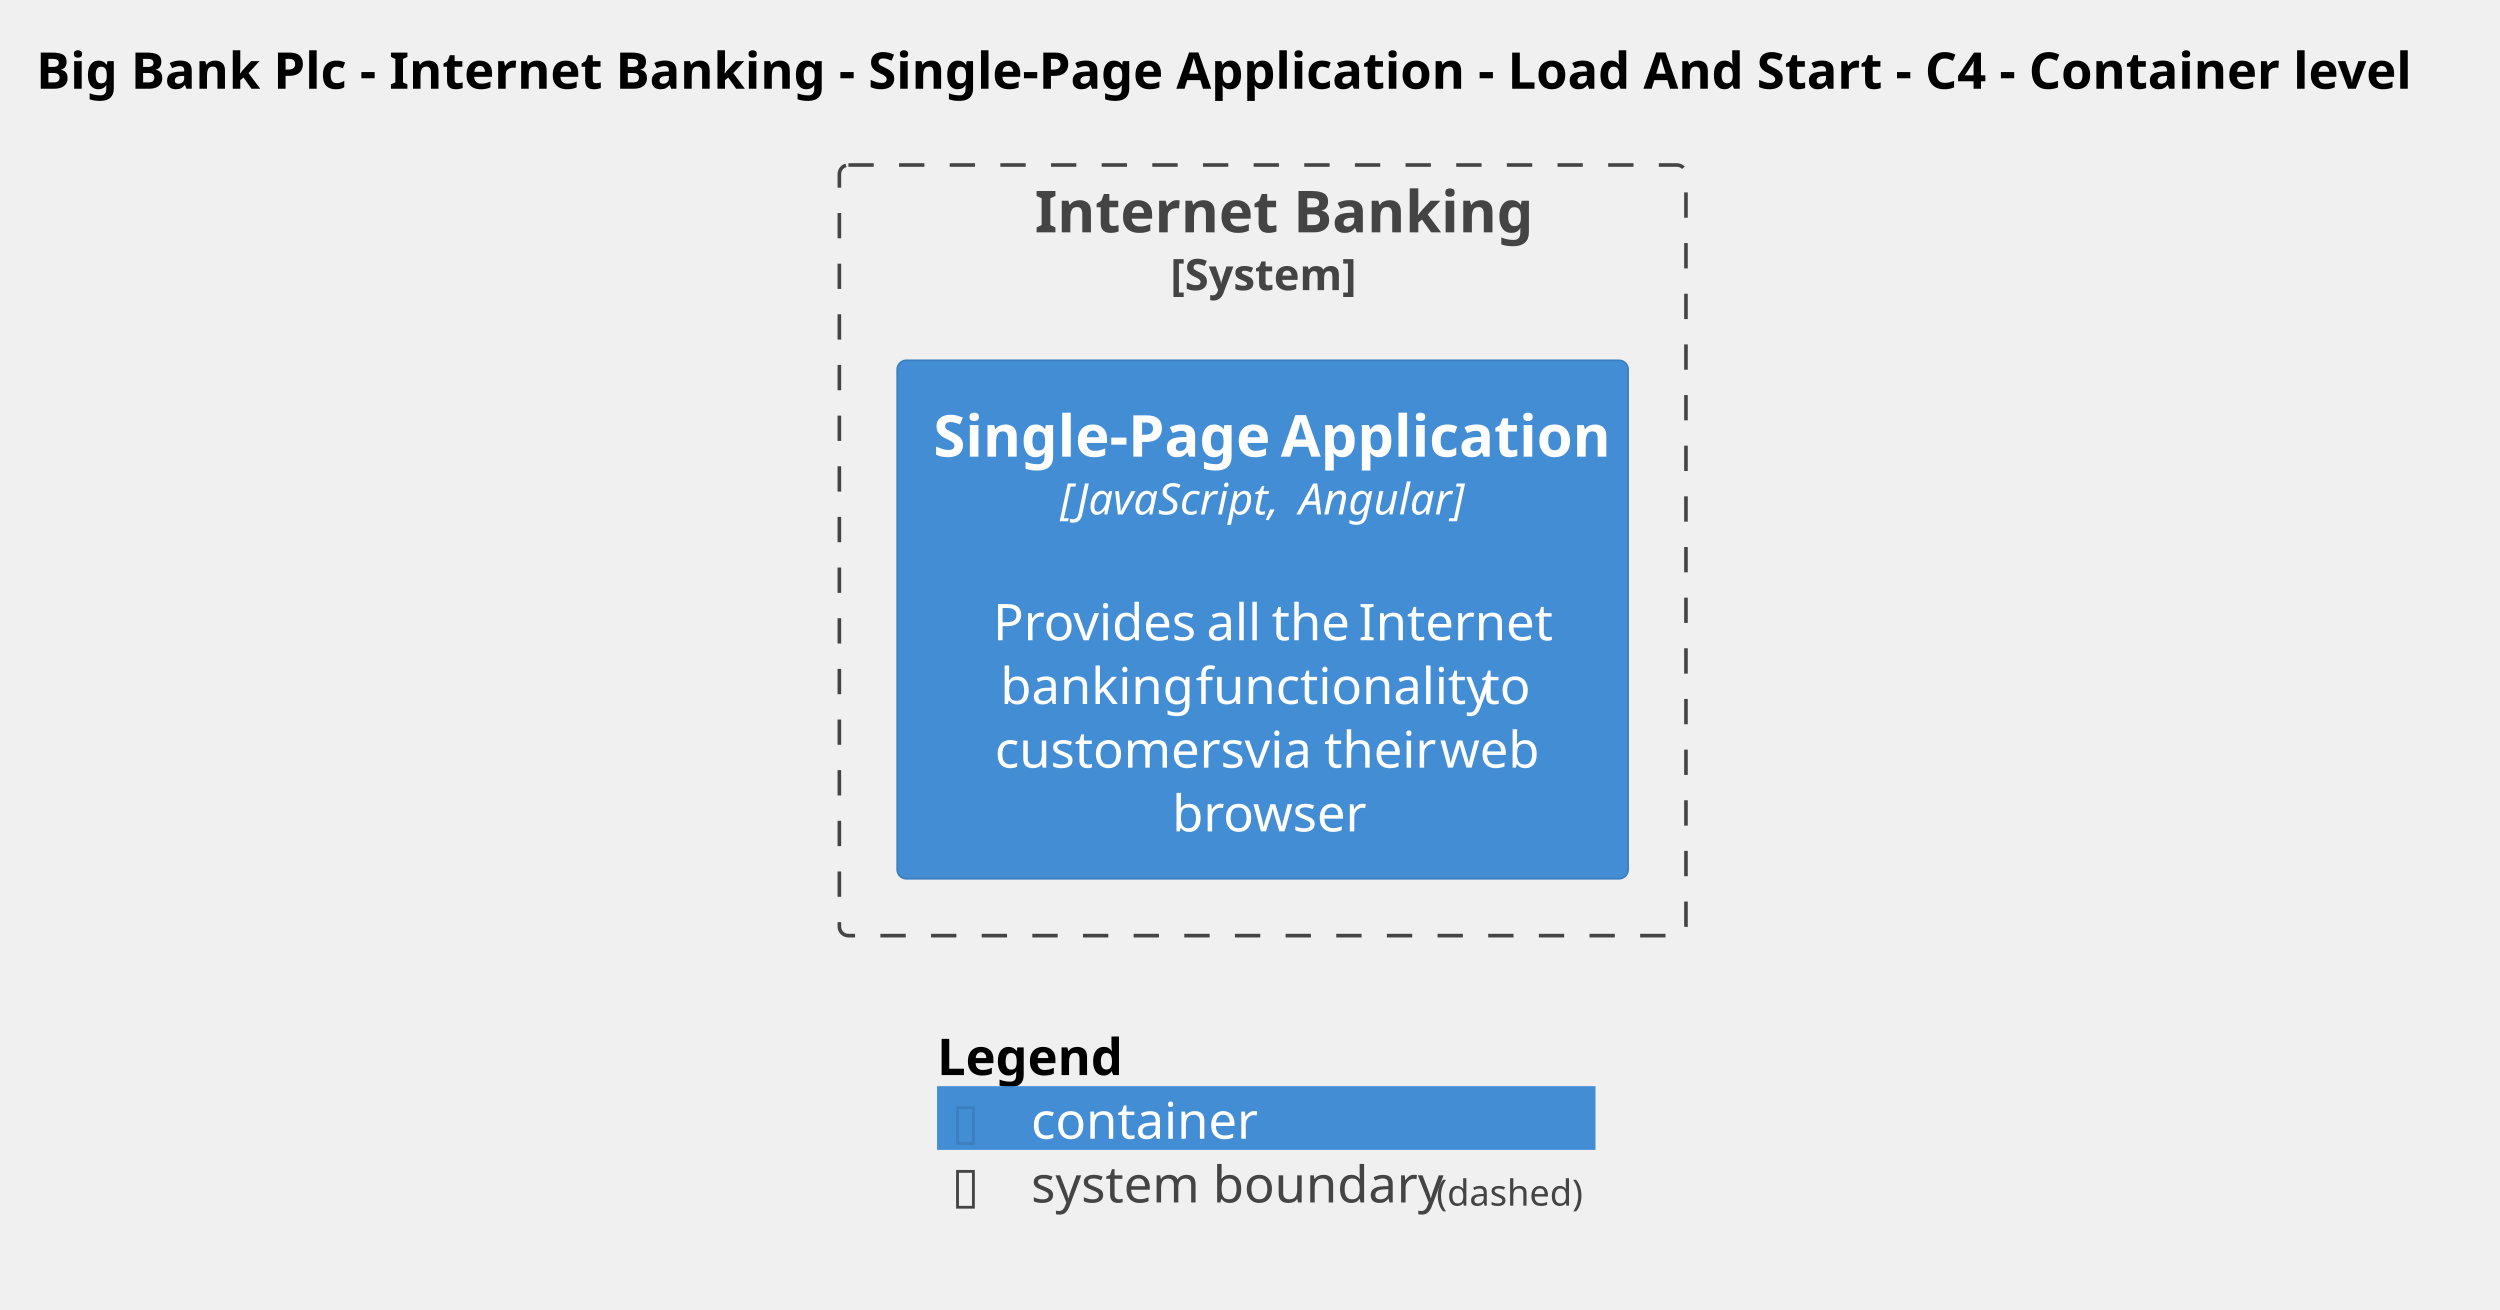
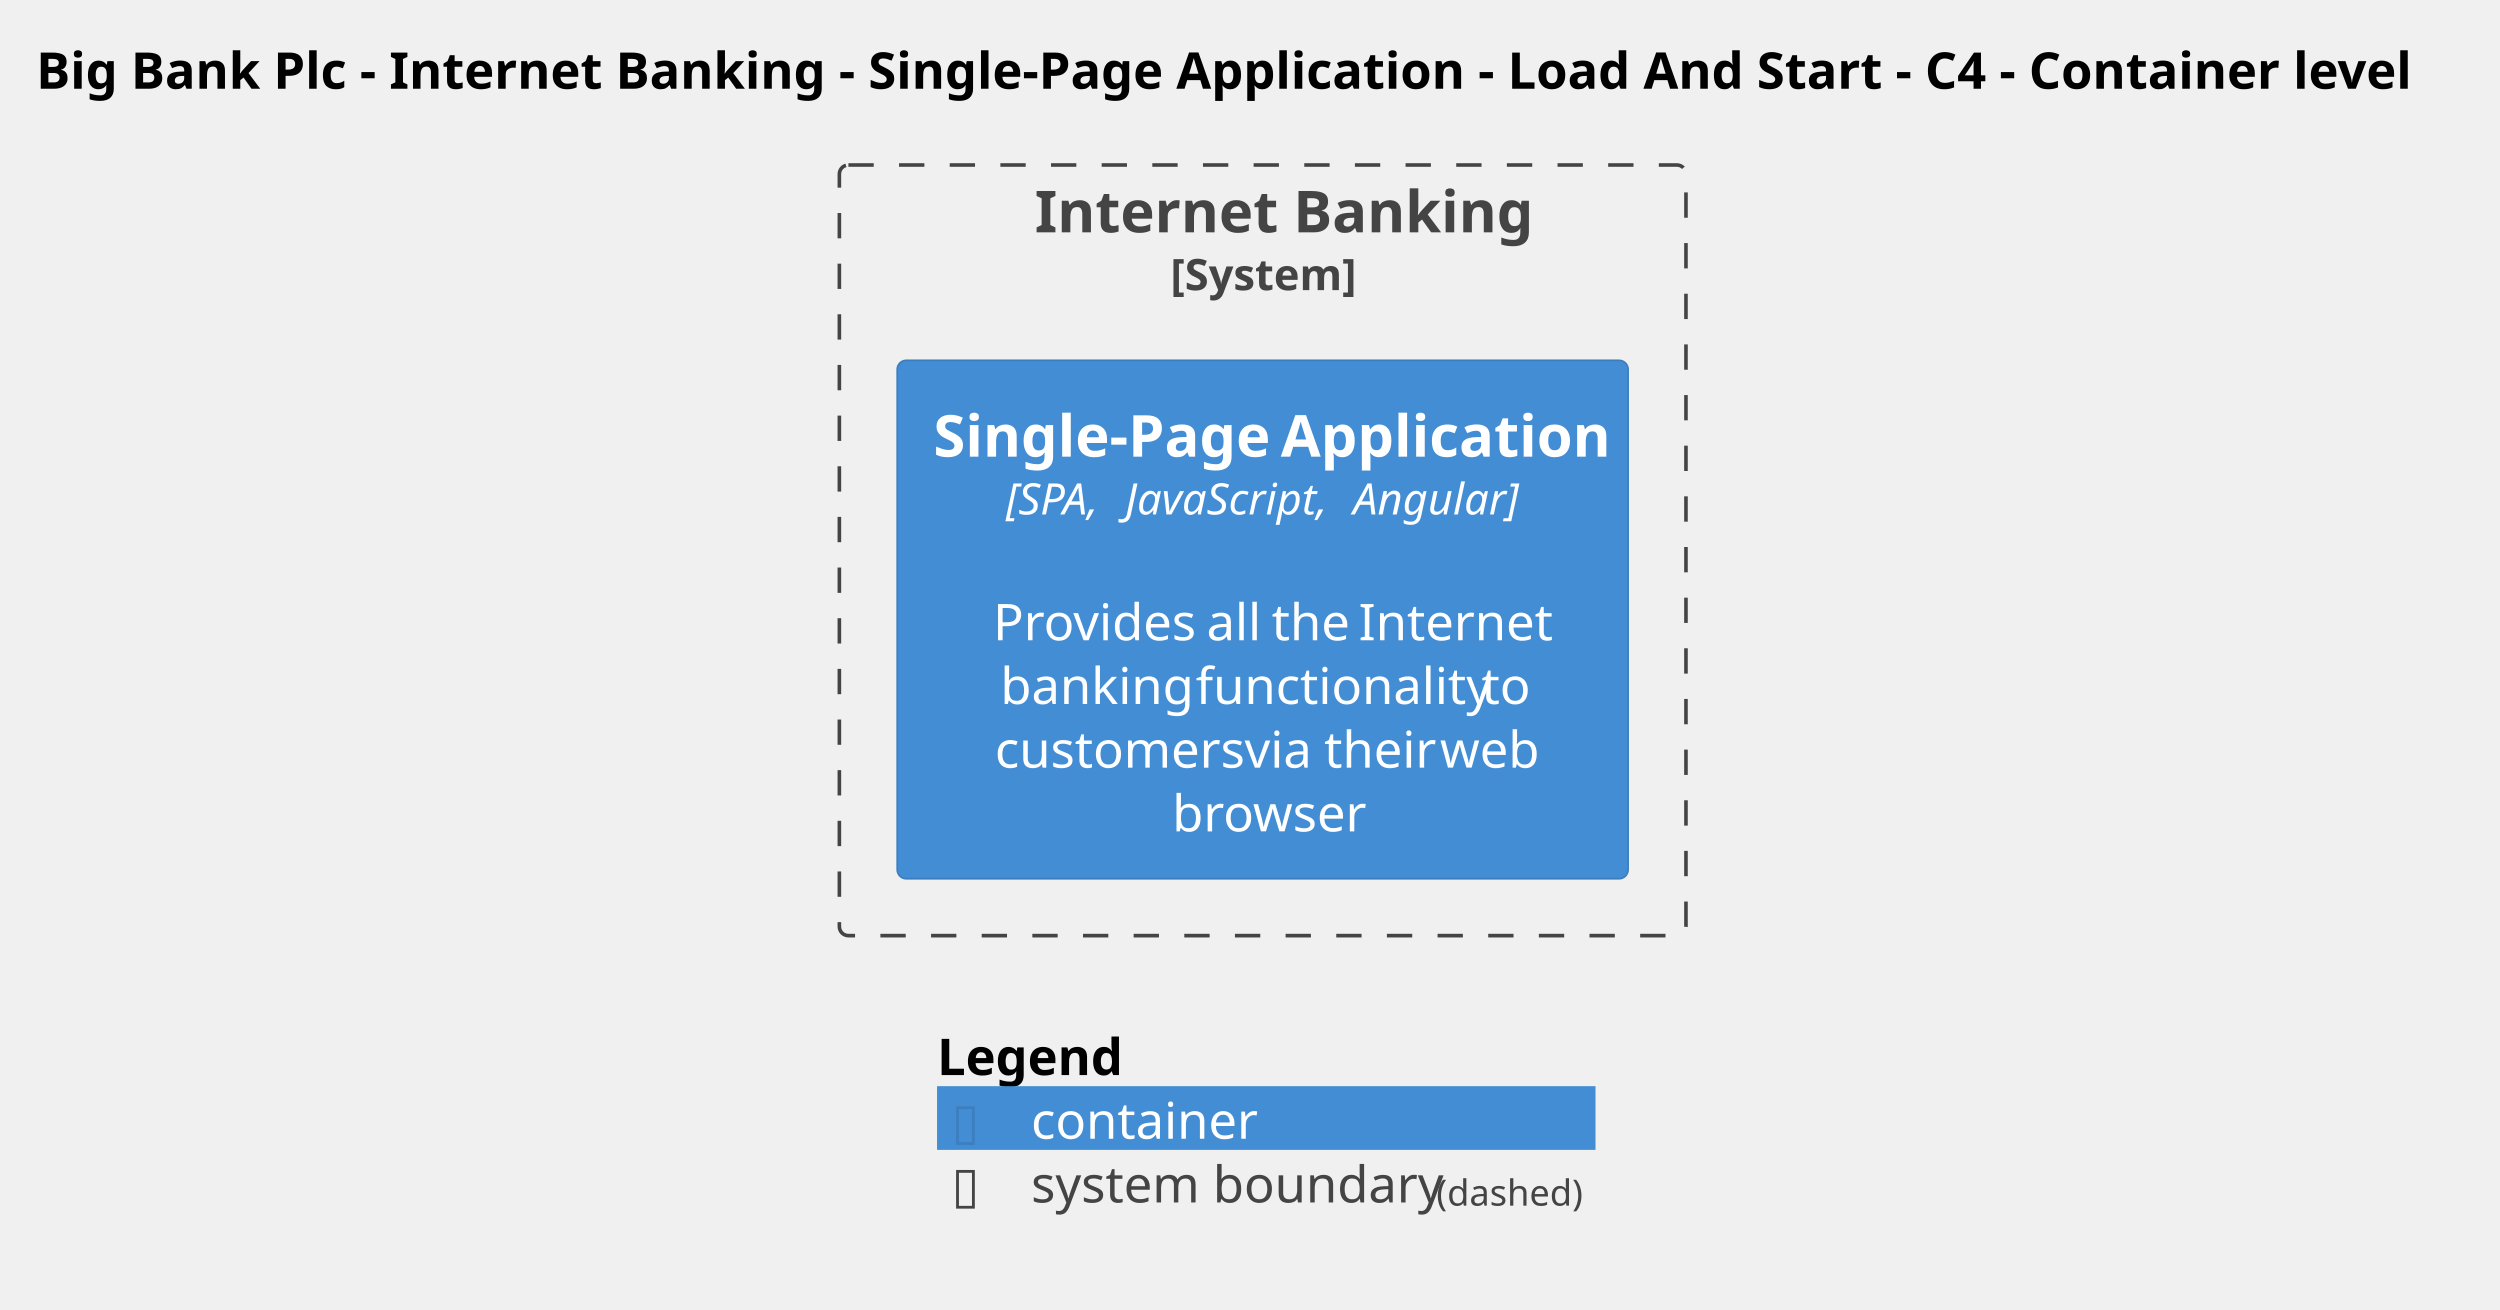
<svg xmlns="http://www.w3.org/2000/svg" contentStyleType="text/css" height="362px" preserveAspectRatio="none" style="width:691px;height:362px;background:#FFFFFF;" version="1.1" viewBox="0 0 691 362" width="691px" zoomAndPan="magnify">
  <defs />
  <g>
    <text fill="#000000" font-family="sans-serif" font-size="14" font-weight="bold" lengthAdjust="spacing" textLength="663" x="10" y="24.533">Big Bank Plc - Internet Banking - Single-Page Application - Load And Start - C4 - Container level</text>
    <g id="cluster_BigBankPlc.SoftwareSystems.InternetBanking">
      <rect fill="none" height="213" rx="2.5" ry="2.5" style="stroke:#444444;stroke-width:1.0;stroke-dasharray:7.0,7.0;" width="234" x="232" y="45.609" />
      <text fill="#444444" font-family="sans-serif" font-size="16" font-weight="bold" lengthAdjust="spacing" textLength="126" x="286" y="64.219">Internet Banking</text>
      <text fill="#444444" font-family="sans-serif" font-size="12" font-weight="bold" lengthAdjust="spacing" textLength="51" x="323.5" y="80.191">[System]</text>
    </g>
    <g id="elem_BigBankPlc.SoftwareSystems.InternetBanking.Containers.SinglePageApp">
      <rect fill="#438DD5" height="143.266" rx="2.5" ry="2.5" style="stroke:#3C7FC0;stroke-width:0.5;" width="202" x="248" y="99.609" />
      <text fill="#FFFFFF" font-family="sans-serif" font-size="16" font-weight="bold" lengthAdjust="spacing" textLength="92" x="258" y="126.219">Single-Page</text>
      <text fill="#FFFFFF" font-family="sans-serif" font-size="16" font-weight="bold" lengthAdjust="spacing" textLength="4" x="350" y="126.219"> </text>
      <text fill="#FFFFFF" font-family="sans-serif" font-size="16" font-weight="bold" lengthAdjust="spacing" textLength="86" x="354" y="126.219">Application</text>
-       <text fill="#FFFFFF" font-family="sans-serif" font-size="12" font-style="italic" lengthAdjust="spacing" textLength="63" x="293" y="142.191">[JavaScript,</text>
-       <text fill="#FFFFFF" font-family="sans-serif" font-size="12" font-style="italic" lengthAdjust="spacing" textLength="3" x="356" y="142.191"> </text>
-       <text fill="#FFFFFF" font-family="sans-serif" font-size="12" font-style="italic" lengthAdjust="spacing" textLength="46" x="359" y="142.191">Angular]</text>
+       <text fill="#FFFFFF" font-family="sans-serif" font-size="12" font-style="italic" lengthAdjust="spacing" textLength="30" x="278" y="142.191">[SPA,</text>
+       <text fill="#FFFFFF" font-family="sans-serif" font-size="12" font-style="italic" lengthAdjust="spacing" textLength="3" x="308" y="142.191"> </text>
+       <text fill="#FFFFFF" font-family="sans-serif" font-size="12" font-style="italic" lengthAdjust="spacing" textLength="60" x="311" y="142.191">JavaScript,</text>
+       <text fill="#FFFFFF" font-family="sans-serif" font-size="12" font-style="italic" lengthAdjust="spacing" textLength="3" x="371" y="142.191"> </text>
+       <text fill="#FFFFFF" font-family="sans-serif" font-size="12" font-style="italic" lengthAdjust="spacing" textLength="46" x="374" y="142.191">Angular]</text>
      <text fill="#FFFFFF" font-family="sans-serif" font-size="14" lengthAdjust="spacing" textLength="4" x="347" y="159.361"> </text>
      <text fill="#FFFFFF" font-family="sans-serif" font-size="14" lengthAdjust="spacing" textLength="55" x="274.5" y="176.971">Provides</text>
      <text fill="#FFFFFF" font-family="sans-serif" font-size="14" lengthAdjust="spacing" textLength="4" x="329.5" y="176.971"> </text>
      <text fill="#FFFFFF" font-family="sans-serif" font-size="14" lengthAdjust="spacing" textLength="14" x="333.5" y="176.971">all</text>
      <text fill="#FFFFFF" font-family="sans-serif" font-size="14" lengthAdjust="spacing" textLength="4" x="347.5" y="176.971"> </text>
      <text fill="#FFFFFF" font-family="sans-serif" font-size="14" lengthAdjust="spacing" textLength="20" x="351.5" y="176.971">the</text>
      <text fill="#FFFFFF" font-family="sans-serif" font-size="14" lengthAdjust="spacing" textLength="4" x="371.5" y="176.971"> </text>
      <text fill="#FFFFFF" font-family="sans-serif" font-size="14" lengthAdjust="spacing" textLength="48" x="375.5" y="176.971">Internet</text>
      <text fill="#FFFFFF" font-family="sans-serif" font-size="14" lengthAdjust="spacing" textLength="50" x="276.5" y="194.58">banking</text>
      <text fill="#FFFFFF" font-family="sans-serif" font-size="14" lengthAdjust="spacing" textLength="4" x="326.5" y="194.58"> </text>
      <text fill="#FFFFFF" font-family="sans-serif" font-size="14" lengthAdjust="spacing" textLength="75" x="330.5" y="194.58">functionality</text>
      <text fill="#FFFFFF" font-family="sans-serif" font-size="14" lengthAdjust="spacing" textLength="4" x="405.5" y="194.58"> </text>
      <text fill="#FFFFFF" font-family="sans-serif" font-size="14" lengthAdjust="spacing" textLength="12" x="409.5" y="194.58">to</text>
      <text fill="#FFFFFF" font-family="sans-serif" font-size="14" lengthAdjust="spacing" textLength="65" x="275" y="212.19">customers</text>
      <text fill="#FFFFFF" font-family="sans-serif" font-size="14" lengthAdjust="spacing" textLength="4" x="340" y="212.19"> </text>
      <text fill="#FFFFFF" font-family="sans-serif" font-size="14" lengthAdjust="spacing" textLength="18" x="344" y="212.19">via</text>
      <text fill="#FFFFFF" font-family="sans-serif" font-size="14" lengthAdjust="spacing" textLength="4" x="362" y="212.19"> </text>
      <text fill="#FFFFFF" font-family="sans-serif" font-size="14" lengthAdjust="spacing" textLength="28" x="366" y="212.19">their</text>
      <text fill="#FFFFFF" font-family="sans-serif" font-size="14" lengthAdjust="spacing" textLength="4" x="394" y="212.19"> </text>
      <text fill="#FFFFFF" font-family="sans-serif" font-size="14" lengthAdjust="spacing" textLength="25" x="398" y="212.19">web</text>
      <text fill="#FFFFFF" font-family="sans-serif" font-size="14" lengthAdjust="spacing" textLength="50" x="324" y="229.799">browser</text>
    </g>
    <rect fill="none" height="17.609" style="stroke:none;stroke-width:1.0;" width="182" x="259" y="282.609" />
    <text fill="#000000" font-family="sans-serif" font-size="14" font-weight="bold" lengthAdjust="spacing" textLength="53" x="259" y="297.143">Legend</text>
    <text fill="#FFFFFF" font-family="sans-serif" font-size="14" lengthAdjust="spacing" textLength="4" x="312" y="297.143"> </text>
    <rect fill="#438DD5" height="17.609" style="stroke:none;stroke-width:1.0;" width="182" x="259" y="300.219" />
    <text fill="#3C7FC0" font-family="sans-serif" font-size="14" lengthAdjust="spacing" textLength="14" x="263" y="314.752">▯</text>
    <text fill="#FFFFFF" font-family="sans-serif" font-size="14" lengthAdjust="spacing" textLength="4" x="277" y="314.752"> </text>
    <text fill="#FFFFFF" font-family="sans-serif" font-size="14" lengthAdjust="spacing" textLength="59" x="285" y="314.752">container</text>
    <text fill="#FFFFFF" font-family="sans-serif" font-size="14" lengthAdjust="spacing" textLength="4" x="348" y="314.752"> </text>
    <rect fill="none" height="17.609" style="stroke:none;stroke-width:1.0;" width="182" x="259" y="317.828" />
    <text fill="#444444" font-family="sans-serif" font-size="14" lengthAdjust="spacing" textLength="14" x="263" y="332.361">▯</text>
    <text fill="#FFFFFF" font-family="sans-serif" font-size="14" lengthAdjust="spacing" textLength="4" x="277" y="332.361"> </text>
    <text fill="#444444" font-family="sans-serif" font-size="14" lengthAdjust="spacing" textLength="108" x="285" y="332.361">system boundary</text>
    <text fill="#444444" font-family="sans-serif" font-size="10" lengthAdjust="spacing" textLength="40" x="397" y="333.24">(dashed)</text>
    <text fill="#FFFFFF" font-family="sans-serif" font-size="14" lengthAdjust="spacing" textLength="4" x="437" y="332.361"> </text>
    <line style="stroke:none;stroke-width:1.0;" x1="259" x2="441" y1="282.609" y2="282.609" />
    <line style="stroke:none;stroke-width:1.0;" x1="259" x2="441" y1="300.219" y2="300.219" />
    <line style="stroke:none;stroke-width:1.0;" x1="259" x2="441" y1="317.828" y2="317.828" />
    <line style="stroke:none;stroke-width:1.0;" x1="259" x2="441" y1="335.438" y2="335.438" />
    <line style="stroke:none;stroke-width:1.0;" x1="259" x2="259" y1="282.609" y2="335.438" />
    <line style="stroke:none;stroke-width:1.0;" x1="441" x2="441" y1="282.609" y2="335.438" />
  </g>
</svg>
